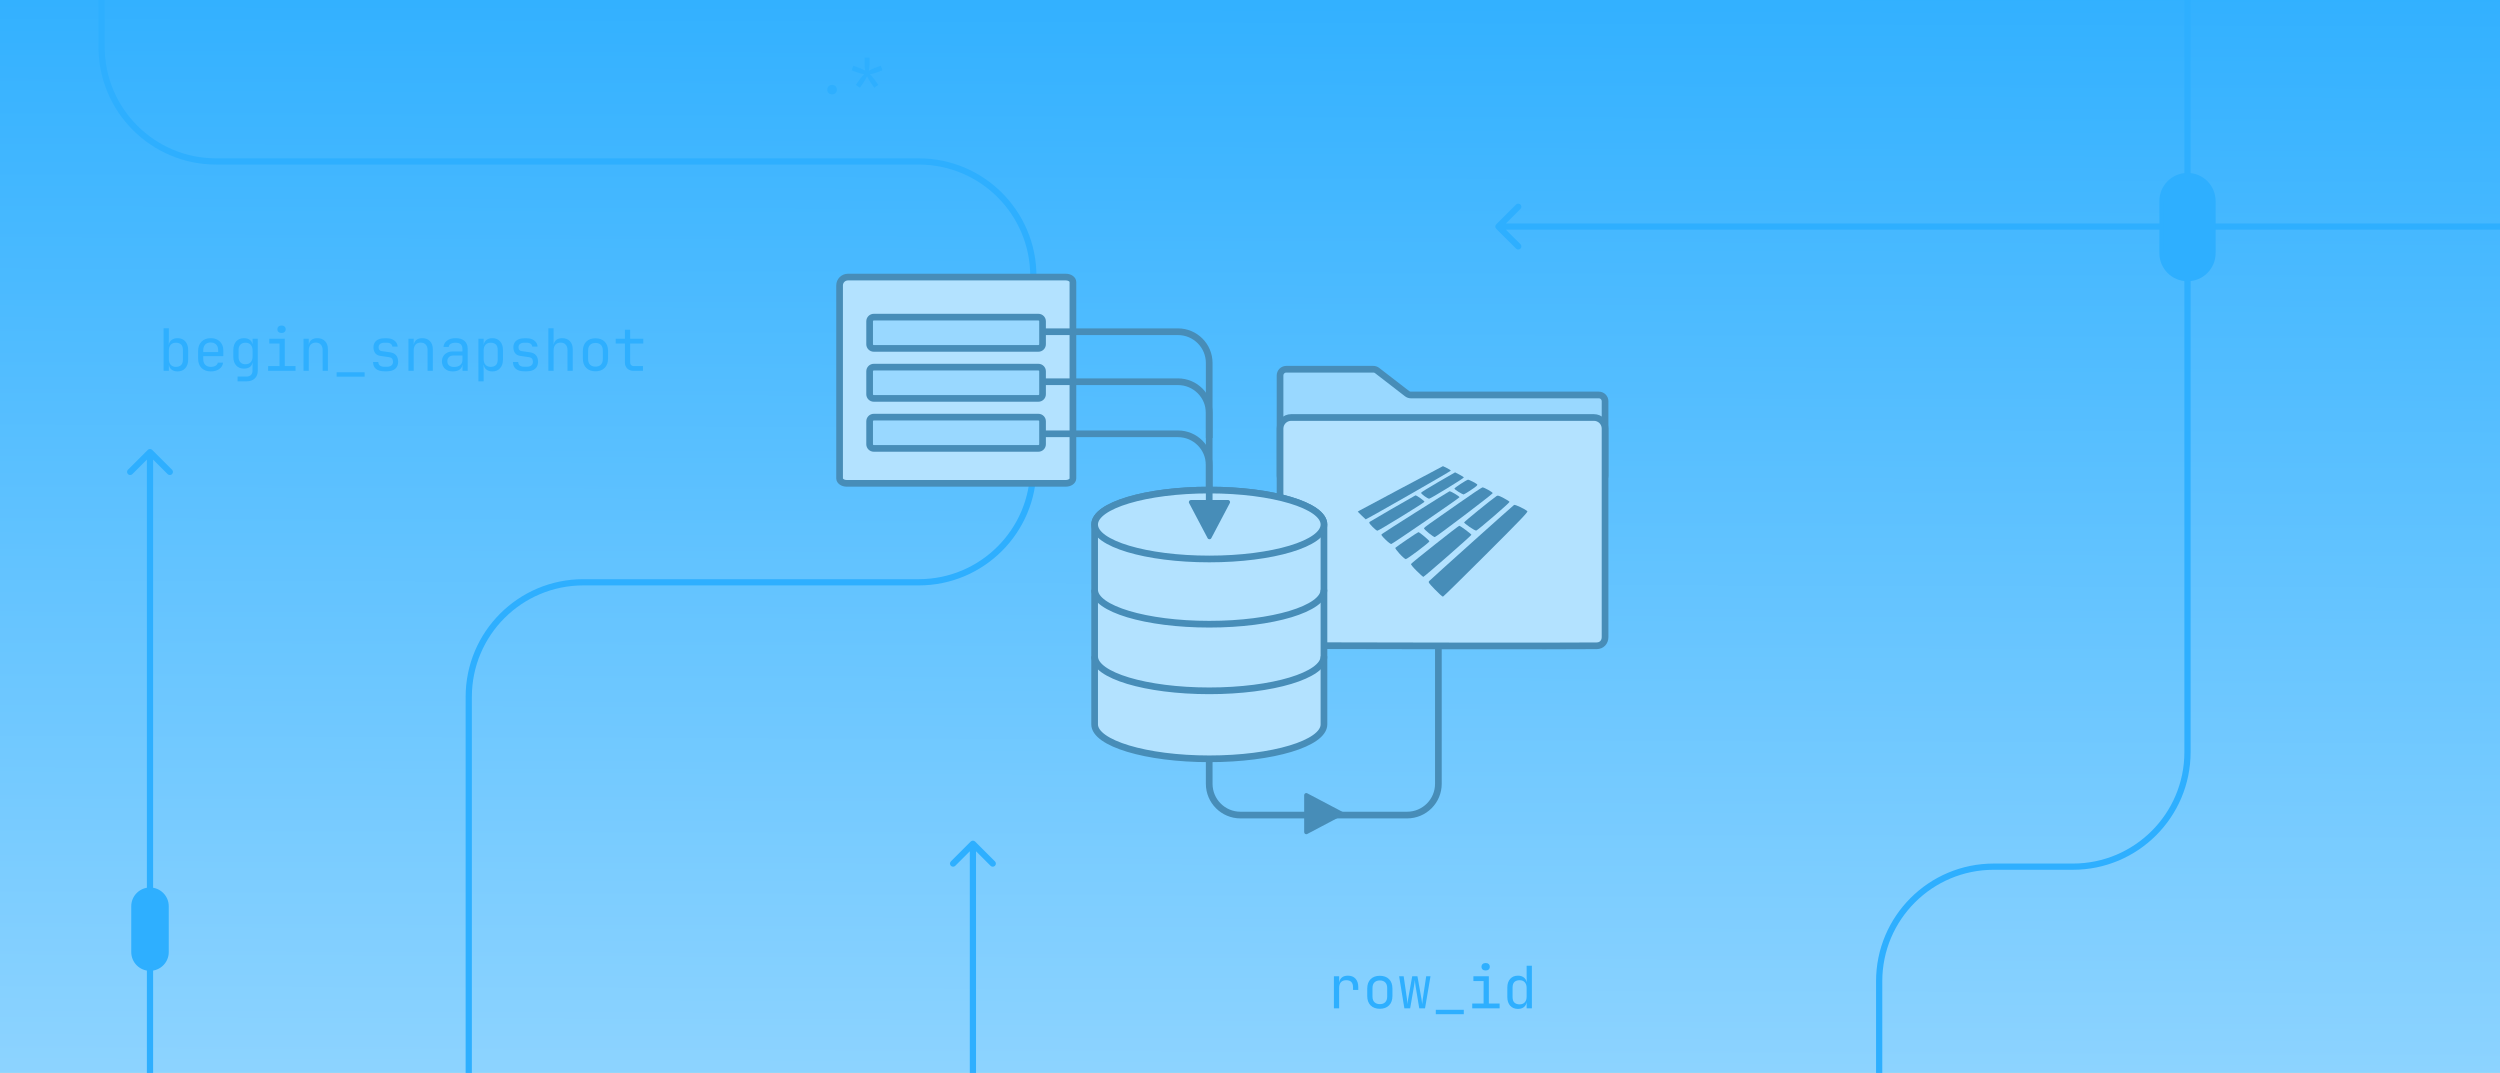
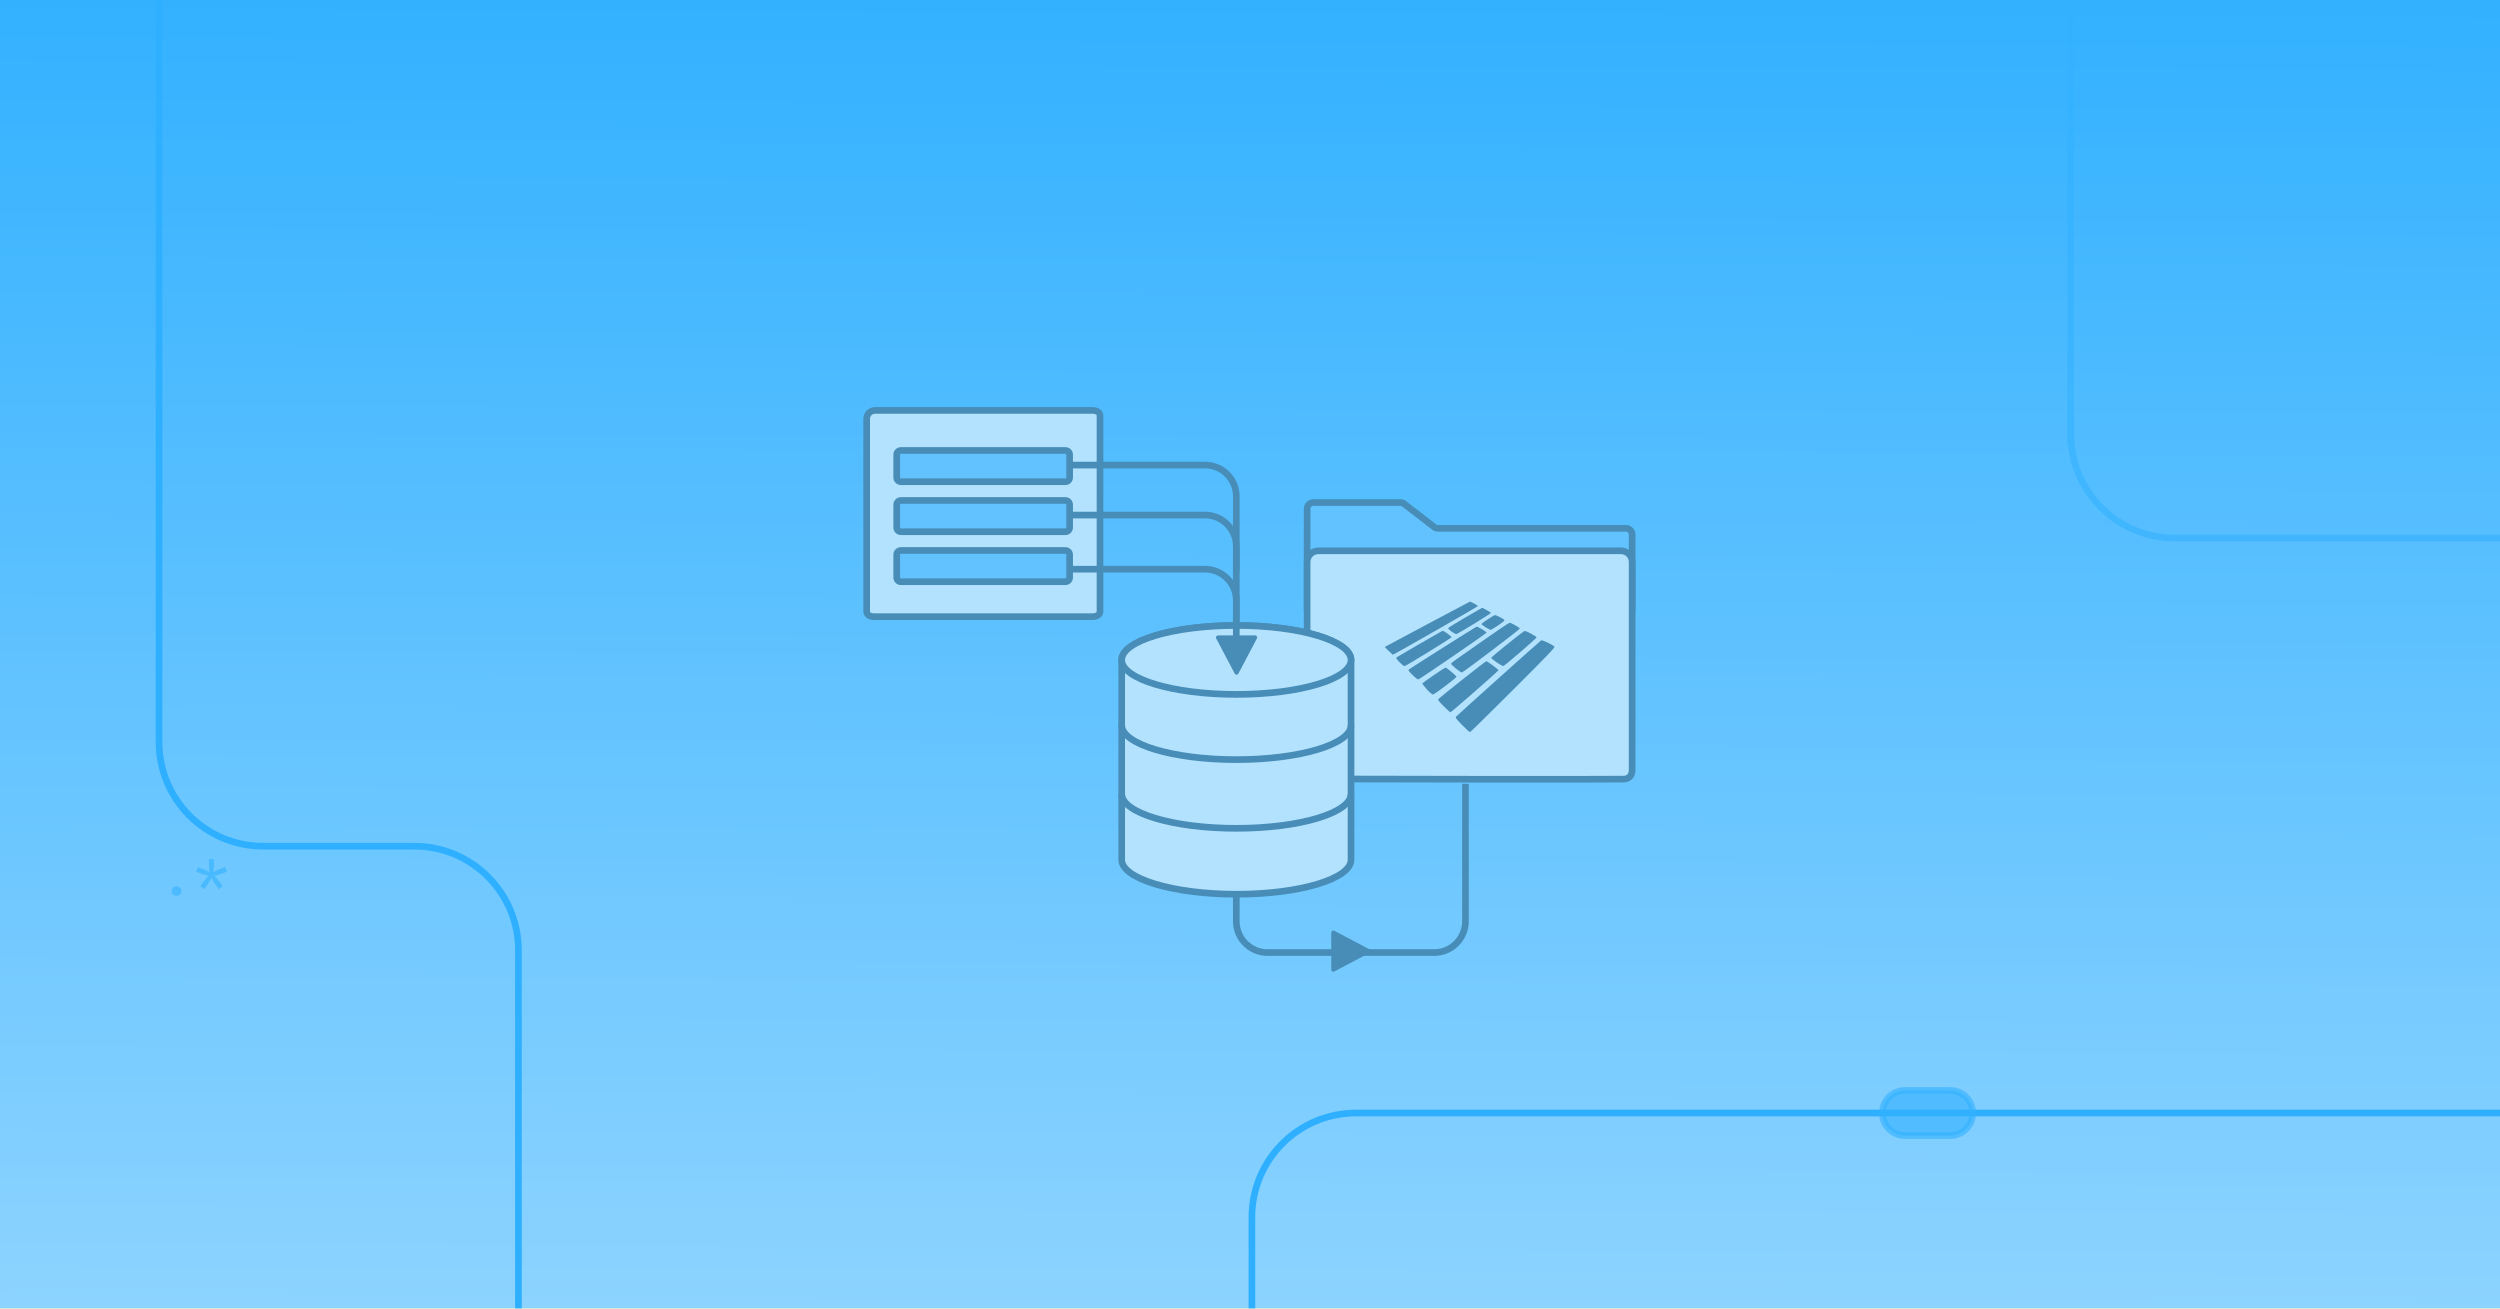
- <svg xmlns="http://www.w3.org/2000/svg" width="1200" height="515" fill="none" viewBox="0 0 1200 515">
-   <g clip-path="url(#clip0_13485_25032)">
-     <rect width="1200" height="515" fill="url(#paint0_linear_13485_25032)" />
-     <g clip-path="url(#clip1_13485_25032)">
-       <rect width="1200" height="515" fill="url(#paint1_linear_13485_25032)" />
-       <path fill="#2EAFFF" d="M70.504 552C70.504 552.826 71.174 553.496 72 553.496C72.826 553.496 73.496 552.826 73.496 552L72 552L70.504 552ZM73.058 215.942C72.474 215.358 71.526 215.358 70.942 215.942L61.419 225.464C60.835 226.049 60.835 226.996 61.419 227.58C62.004 228.165 62.951 228.165 63.536 227.58L72 219.116L80.464 227.58C81.049 228.165 81.996 228.165 82.58 227.58C83.165 226.996 83.165 226.049 82.58 225.464L73.058 215.942ZM72 552L73.496 552L73.496 217L72 217L70.504 217L70.504 552L72 552Z" />
-       <path fill="#2EAFFF" d="M465.504 580.5C465.504 581.326 466.174 581.996 467 581.996C467.826 581.996 468.496 581.326 468.496 580.5L467 580.5L465.504 580.5ZM468.059 403.942C467.475 403.358 466.527 403.358 465.943 403.942L456.421 413.464C455.836 414.049 455.836 414.996 456.421 415.58C457.005 416.165 457.952 416.165 458.537 415.58L467.001 407.116L475.465 415.581C476.05 416.165 476.997 416.165 477.581 415.581C478.166 414.996 478.166 414.049 477.581 413.464L468.059 403.942ZM467 580.5L468.496 580.5L468.497 405L467.001 405L465.505 405L465.504 580.5L467 580.5Z" />
-       <path fill="#2EAFFF" d="M1206.75 110.251C1207.57 110.251 1208.24 109.581 1208.24 108.754C1208.24 107.928 1207.57 107.258 1206.75 107.258L1206.75 108.754L1206.75 110.251ZM718.188 107.697C717.604 108.281 717.604 109.229 718.188 109.813L727.71 119.335C728.295 119.92 729.242 119.92 729.827 119.335C730.411 118.751 730.411 117.804 729.827 117.219L721.362 108.755L729.827 100.29C730.411 99.706 730.411 98.759 729.827 98.174C729.242 97.59 728.295 97.59 727.71 98.174L718.188 107.697ZM1206.75 108.754L1206.75 107.258L719.246 107.259L719.246 108.755L719.246 110.251L1206.75 110.251L1206.75 108.754Z" />
-       <path stroke="#2EAFFF" stroke-linejoin="round" stroke-width="2.993" d="M723 854L847 854C877.376 854 902 829.376 902 799L902 471C902 440.624 926.624 416 957 416L995 416C1025.38 416 1050 391.376 1050 361L1050 -44" />
-       <path stroke="#2EAFFF" stroke-linejoin="round" stroke-width="2.993" d="M225 551.999L225 334.499C225 304.123 249.624 279.499 280 279.499L441 279.5C471.376 279.5 496 254.875 496 224.5L496 132.499C496 102.123 471.376 77.499 441 77.499L103.756 77.499C73.38 77.499 48.756 52.874 48.756 22.499L48.756 -279C48.756 -309.376 24.132 -334 -6.244 -334L-196 -334" />
-       <rect width="25.076" height="50.076" x="1037.46" y="83.962" fill="#2EAFFF" stroke="#2EAFFF" stroke-width="1.924" rx="12.538" />
-       <rect width="16.076" height="38.076" x="63.962" y="426.962" fill="#2EAFFF" stroke="#2EAFFF" stroke-width="1.924" rx="8.038" />
-       <path fill="#2EAFFF" d="M85.249 178.28C84.092 178.28 83.14 178 82.393 177.44C81.647 176.861 81.208 176.068 81.077 175.06H81.049V178H78.529V157.56H81.049V162.04L80.993 165.54H81.021C81.171 164.551 81.618 163.767 82.365 163.188C83.13 162.609 84.092 162.32 85.249 162.32C86.799 162.32 88.031 162.833 88.945 163.86C89.86 164.887 90.317 166.287 90.317 168.06V172.568C90.317 174.323 89.86 175.713 88.945 176.74C88.031 177.767 86.799 178.28 85.249 178.28ZM84.409 176.096C85.473 176.096 86.304 175.816 86.901 175.256C87.499 174.696 87.797 173.791 87.797 172.54V168.06C87.797 166.791 87.499 165.885 86.901 165.344C86.304 164.784 85.473 164.504 84.409 164.504C83.382 164.504 82.561 164.831 81.945 165.484C81.348 166.137 81.049 167.043 81.049 168.2V172.4C81.049 173.557 81.348 174.463 81.945 175.116C82.561 175.769 83.382 176.096 84.409 176.096ZM101.142 178.28C99.332 178.28 97.866 177.739 96.746 176.656C95.645 175.555 95.094 174.043 95.094 172.12V168.48C95.094 166.557 95.645 165.055 96.746 163.972C97.866 162.871 99.332 162.32 101.142 162.32C102.356 162.32 103.41 162.563 104.306 163.048C105.221 163.533 105.93 164.215 106.434 165.092C106.938 165.969 107.19 167.005 107.19 168.2V170.944H97.558V172.4C97.558 173.539 97.885 174.444 98.538 175.116C99.192 175.769 100.06 176.096 101.142 176.096C102.076 176.096 102.841 175.919 103.438 175.564C104.054 175.191 104.428 174.696 104.558 174.08H107.078C106.91 175.368 106.285 176.395 105.202 177.16C104.12 177.907 102.766 178.28 101.142 178.28ZM97.558 168.984H104.726V168.2C104.726 166.987 104.409 166.053 103.774 165.4C103.158 164.728 102.281 164.392 101.142 164.392C100.004 164.392 99.117 164.728 98.482 165.4C97.866 166.053 97.558 166.987 97.558 168.2V168.984ZM114.039 183.04V180.744H118.379C119.257 180.744 119.947 180.492 120.451 179.988C120.955 179.503 121.207 178.84 121.207 178V176.6L121.263 174.08H121.179C121.03 174.995 120.591 175.704 119.863 176.208C119.135 176.693 118.221 176.936 117.119 176.936C115.533 176.936 114.282 176.432 113.367 175.424C112.453 174.416 111.995 173.035 111.995 171.28V168.032C111.995 166.277 112.453 164.887 113.367 163.86C114.282 162.833 115.533 162.32 117.119 162.32C118.221 162.32 119.135 162.581 119.863 163.104C120.591 163.627 121.03 164.345 121.179 165.26H121.235V162.6H123.727V178C123.727 179.549 123.242 180.772 122.271 181.668C121.319 182.583 120.013 183.04 118.351 183.04H114.039ZM117.875 174.836C118.921 174.836 119.742 174.509 120.339 173.856C120.937 173.203 121.235 172.297 121.235 171.14V168.2C121.235 167.043 120.937 166.137 120.339 165.484C119.742 164.831 118.921 164.504 117.875 164.504C116.811 164.504 115.981 164.812 115.383 165.428C114.805 166.044 114.515 166.875 114.515 167.92V171.42C114.515 172.465 114.805 173.296 115.383 173.912C115.981 174.528 116.811 174.836 117.875 174.836ZM128.7 178V175.704H134.16V164.896H129.26V162.6H136.68V175.704H141.86V178H128.7ZM135.14 159.828C134.524 159.828 134.039 159.669 133.684 159.352C133.33 159.035 133.152 158.605 133.152 158.064C133.152 157.504 133.33 157.065 133.684 156.748C134.039 156.412 134.524 156.244 135.14 156.244C135.756 156.244 136.242 156.412 136.596 156.748C136.951 157.065 137.128 157.504 137.128 158.064C137.128 158.605 136.951 159.035 136.596 159.352C136.242 159.669 135.756 159.828 135.14 159.828ZM145.685 178V162.6H148.205V165.54H148.233C148.364 164.513 148.784 163.72 149.493 163.16C150.203 162.6 151.145 162.32 152.321 162.32C153.871 162.32 155.103 162.796 156.017 163.748C156.932 164.7 157.389 165.997 157.389 167.64V178H154.869V168.088C154.869 166.912 154.571 166.016 153.973 165.4C153.395 164.765 152.601 164.448 151.593 164.448C150.548 164.448 149.717 164.775 149.101 165.428C148.504 166.081 148.205 167.005 148.205 168.2V178H145.685ZM161.578 180.8V178.7H175.018V180.8H161.578ZM184.472 178.224C182.754 178.224 181.42 177.841 180.468 177.076C179.534 176.292 179.068 175.191 179.068 173.772H181.588C181.588 174.481 181.84 175.041 182.344 175.452C182.848 175.844 183.557 176.04 184.472 176.04H185.704C186.637 176.04 187.356 175.835 187.86 175.424C188.382 175.013 188.644 174.435 188.644 173.688C188.644 172.363 188.037 171.616 186.824 171.448L182.568 170.832C181.522 170.683 180.71 170.253 180.132 169.544C179.553 168.816 179.264 167.864 179.264 166.688C179.264 165.344 179.721 164.289 180.636 163.524C181.569 162.759 182.848 162.376 184.472 162.376H185.704C187.197 162.376 188.41 162.749 189.344 163.496C190.296 164.224 190.809 165.185 190.884 166.38H188.336C188.298 165.839 188.037 165.391 187.552 165.036C187.085 164.681 186.469 164.504 185.704 164.504H184.472C183.613 164.504 182.941 164.7 182.456 165.092C181.97 165.484 181.728 166.016 181.728 166.688C181.728 167.771 182.222 168.387 183.212 168.536L187.188 169.096C189.801 169.469 191.108 171 191.108 173.688C191.108 175.125 190.632 176.245 189.68 177.048C188.746 177.832 187.421 178.224 185.704 178.224H184.472ZM196.053 178V162.6H198.573V165.54H198.601C198.731 164.513 199.151 163.72 199.861 163.16C200.57 162.6 201.513 162.32 202.689 162.32C204.238 162.32 205.47 162.796 206.385 163.748C207.299 164.7 207.757 165.997 207.757 167.64V178H205.237V168.088C205.237 166.912 204.938 166.016 204.341 165.4C203.762 164.765 202.969 164.448 201.961 164.448C200.915 164.448 200.085 164.775 199.469 165.428C198.871 166.081 198.573 167.005 198.573 168.2V178H196.053ZM217.322 178.28C215.735 178.28 214.475 177.841 213.542 176.964C212.608 176.068 212.142 174.901 212.142 173.464C212.142 172.512 212.356 171.681 212.786 170.972C213.215 170.263 213.812 169.712 214.578 169.32C215.343 168.909 216.22 168.704 217.21 168.704H221.97V167.5C221.97 165.503 220.878 164.504 218.694 164.504C217.723 164.504 216.939 164.681 216.342 165.036C215.744 165.391 215.427 165.885 215.39 166.52H212.87C212.963 165.307 213.523 164.308 214.55 163.524C215.595 162.721 216.976 162.32 218.694 162.32C220.56 162.32 221.988 162.768 222.978 163.664C223.986 164.56 224.49 165.811 224.49 167.416V178H221.998V175.2H221.942C221.792 176.152 221.316 176.908 220.514 177.468C219.711 178.009 218.647 178.28 217.322 178.28ZM217.938 176.152C219.17 176.152 220.15 175.853 220.878 175.256C221.606 174.659 221.97 173.847 221.97 172.82V170.664H217.49C216.668 170.664 215.996 170.916 215.474 171.42C214.97 171.905 214.718 172.559 214.718 173.38C214.718 174.239 214.998 174.92 215.558 175.424C216.136 175.909 216.93 176.152 217.938 176.152ZM229.631 183.04V162.6H232.151V165.54H232.179C232.309 164.532 232.748 163.748 233.495 163.188C234.241 162.609 235.193 162.32 236.351 162.32C237.9 162.32 239.132 162.833 240.047 163.86C240.961 164.868 241.419 166.259 241.419 168.032V172.54C241.419 174.313 240.961 175.713 240.047 176.74C239.132 177.767 237.9 178.28 236.351 178.28C235.193 178.28 234.241 177.991 233.495 177.412C232.748 176.833 232.309 176.049 232.179 175.06H232.095L232.151 178.56V183.04H229.631ZM235.511 176.096C236.575 176.096 237.405 175.816 238.003 175.256C238.6 174.696 238.899 173.791 238.899 172.54V168.06C238.899 166.791 238.6 165.885 238.003 165.344C237.405 164.784 236.575 164.504 235.511 164.504C234.484 164.504 233.663 164.831 233.047 165.484C232.449 166.137 232.151 167.043 232.151 168.2V172.4C232.151 173.557 232.449 174.463 233.047 175.116C233.663 175.769 234.484 176.096 235.511 176.096ZM251.628 178.224C249.91 178.224 248.576 177.841 247.624 177.076C246.69 176.292 246.224 175.191 246.224 173.772H248.744C248.744 174.481 248.996 175.041 249.5 175.452C250.004 175.844 250.713 176.04 251.628 176.04H252.86C253.793 176.04 254.512 175.835 255.016 175.424C255.538 175.013 255.8 174.435 255.8 173.688C255.8 172.363 255.193 171.616 253.98 171.448L249.724 170.832C248.678 170.683 247.866 170.253 247.288 169.544C246.709 168.816 246.42 167.864 246.42 166.688C246.42 165.344 246.877 164.289 247.792 163.524C248.725 162.759 250.004 162.376 251.628 162.376H252.86C254.353 162.376 255.566 162.749 256.5 163.496C257.452 164.224 257.965 165.185 258.04 166.38H255.492C255.454 165.839 255.193 165.391 254.708 165.036C254.241 164.681 253.625 164.504 252.86 164.504H251.628C250.769 164.504 250.097 164.7 249.612 165.092C249.126 165.484 248.884 166.016 248.884 166.688C248.884 167.771 249.378 168.387 250.368 168.536L254.344 169.096C256.957 169.469 258.264 171 258.264 173.688C258.264 175.125 257.788 176.245 256.836 177.048C255.902 177.832 254.577 178.224 252.86 178.224H251.628ZM263.209 178V157.56H265.729V165.54H265.757C265.887 164.513 266.307 163.72 267.017 163.16C267.726 162.6 268.669 162.32 269.845 162.32C271.394 162.32 272.626 162.796 273.541 163.748C274.455 164.7 274.913 165.997 274.913 167.64V178H272.393V168.06C272.393 166.903 272.094 166.016 271.497 165.4C270.918 164.765 270.125 164.448 269.117 164.448C268.071 164.448 267.241 164.775 266.625 165.428C266.027 166.081 265.729 167.005 265.729 168.2V178H263.209ZM285.822 178.224C283.974 178.224 282.499 177.683 281.398 176.6C280.315 175.517 279.774 174.005 279.774 172.064V168.536C279.774 166.576 280.315 165.064 281.398 164C282.481 162.917 283.955 162.376 285.822 162.376C287.689 162.376 289.163 162.917 290.246 164C291.329 165.064 291.87 166.576 291.87 168.536V172.064C291.87 174.005 291.319 175.517 290.218 176.6C289.135 177.683 287.67 178.224 285.822 178.224ZM285.822 175.984C286.923 175.984 287.782 175.676 288.398 175.06C289.033 174.444 289.35 173.539 289.35 172.344V168.256C289.35 167.061 289.033 166.156 288.398 165.54C287.782 164.924 286.923 164.616 285.822 164.616C284.739 164.616 283.881 164.924 283.246 165.54C282.611 166.156 282.294 167.061 282.294 168.256V172.344C282.294 173.539 282.611 174.444 283.246 175.06C283.881 175.676 284.739 175.984 285.822 175.984ZM304.151 178C302.882 178 301.864 177.636 301.099 176.908C300.334 176.161 299.951 175.172 299.951 173.94V164.896H295.527V162.6H299.951V158.26H302.471V162.6H308.771V164.896H302.471V173.94C302.471 174.463 302.62 174.892 302.919 175.228C303.236 175.545 303.647 175.704 304.151 175.704H308.631V178H304.151Z" />
-       <path fill="#2EAFFF" d="M640.269 484V468.6H642.789V471.54H642.845C642.975 470.551 643.395 469.767 644.105 469.188C644.814 468.609 645.766 468.32 646.961 468.32C648.566 468.32 649.798 468.805 650.657 469.776C651.534 470.728 651.973 472.091 651.973 473.864V475.18H649.453V473.864C649.453 471.624 648.361 470.504 646.177 470.504C645.075 470.504 644.235 470.821 643.657 471.456C643.078 472.091 642.789 473.005 642.789 474.2V484H640.269ZM662.322 484.224C660.474 484.224 658.999 483.683 657.898 482.6C656.815 481.517 656.274 480.005 656.274 478.064V474.536C656.274 472.576 656.815 471.064 657.898 470C658.981 468.917 660.455 468.376 662.322 468.376C664.189 468.376 665.663 468.917 666.746 470C667.829 471.064 668.37 472.576 668.37 474.536V478.064C668.37 480.005 667.819 481.517 666.718 482.6C665.635 483.683 664.17 484.224 662.322 484.224ZM662.322 481.984C663.423 481.984 664.282 481.676 664.898 481.06C665.533 480.444 665.85 479.539 665.85 478.344V474.256C665.85 473.061 665.533 472.156 664.898 471.54C664.282 470.924 663.423 470.616 662.322 470.616C661.239 470.616 660.381 470.924 659.746 471.54C659.111 472.156 658.794 473.061 658.794 474.256V478.344C658.794 479.539 659.111 480.444 659.746 481.06C660.381 481.676 661.239 481.984 662.322 481.984ZM674.099 484L671.579 468.6H673.763L675.331 479.464C675.387 479.875 675.443 480.332 675.499 480.836C675.555 481.321 675.592 481.723 675.611 482.04C675.648 481.723 675.686 481.321 675.723 480.836C675.779 480.332 675.844 479.875 675.919 479.464L677.851 468.6H680.371L682.303 479.464C682.378 479.875 682.443 480.332 682.499 480.836C682.574 481.321 682.62 481.723 682.639 482.04C682.676 481.723 682.723 481.321 682.779 480.836C682.835 480.332 682.891 479.875 682.947 479.464L684.571 468.6H686.643L684.011 484H681.239L679.475 473.36C679.4 472.837 679.326 472.287 679.251 471.708C679.195 471.111 679.148 470.653 679.111 470.336C679.092 470.653 679.046 471.111 678.971 471.708C678.896 472.287 678.812 472.837 678.719 473.36L676.871 484H674.099ZM689.18 486.8V484.7H702.62V486.8H689.18ZM706.669 484V481.704H712.129V470.896H707.229V468.6H714.649V481.704H719.829V484H706.669ZM713.109 465.828C712.493 465.828 712.008 465.669 711.653 465.352C711.298 465.035 711.121 464.605 711.121 464.064C711.121 463.504 711.298 463.065 711.653 462.748C712.008 462.412 712.493 462.244 713.109 462.244C713.725 462.244 714.21 462.412 714.565 462.748C714.92 463.065 715.097 463.504 715.097 464.064C715.097 464.605 714.92 465.035 714.565 465.352C714.21 465.669 713.725 465.828 713.109 465.828ZM728.582 484.28C727.051 484.28 725.819 483.767 724.886 482.74C723.971 481.713 723.514 480.323 723.514 478.568V474.06C723.514 472.287 723.971 470.887 724.886 469.86C725.801 468.833 727.033 468.32 728.582 468.32C729.739 468.32 730.691 468.609 731.438 469.188C732.203 469.767 732.661 470.551 732.81 471.54H732.838L732.782 468.04V463.56H735.302V484H732.782V481.06H732.754C732.623 482.068 732.185 482.861 731.438 483.44C730.691 484 729.739 484.28 728.582 484.28ZM729.422 482.096C730.467 482.096 731.289 481.769 731.886 481.116C732.483 480.463 732.782 479.557 732.782 478.4V474.2C732.782 473.043 732.483 472.137 731.886 471.484C731.289 470.831 730.467 470.504 729.422 470.504C728.358 470.504 727.527 470.784 726.93 471.344C726.333 471.885 726.034 472.791 726.034 474.06V478.54C726.034 479.791 726.333 480.696 726.93 481.256C727.527 481.816 728.358 482.096 729.422 482.096Z" />
-       <path fill="#2EAFFF" d="M399.4 45.28C398.709 45.28 398.149 45.075 397.72 44.664C397.309 44.253 397.104 43.721 397.104 43.068C397.104 42.377 397.309 41.817 397.72 41.388C398.149 40.959 398.709 40.744 399.4 40.744C400.091 40.744 400.641 40.959 401.052 41.388C401.481 41.817 401.696 42.377 401.696 43.068C401.696 43.721 401.481 44.253 401.052 44.664C400.641 45.075 400.091 45.28 399.4 45.28ZM412.745 42.116L410.813 40.744L412.633 38.14C412.876 37.804 413.202 37.393 413.613 36.908C414.042 36.423 414.444 35.993 414.817 35.62C414.294 35.545 413.744 35.433 413.165 35.284C412.586 35.135 412.129 34.995 411.793 34.864L408.797 33.744L409.581 31.532L412.605 32.652C412.922 32.764 413.342 32.941 413.865 33.184C414.388 33.427 414.864 33.679 415.293 33.94C415.2 33.455 415.125 32.96 415.069 32.456C415.032 31.933 415.013 31.495 415.013 31.14V27.64H417.365V31.14C417.365 31.495 417.337 31.933 417.281 32.456C417.225 32.96 417.15 33.455 417.057 33.94C417.505 33.679 417.981 33.427 418.485 33.184C419.008 32.941 419.437 32.764 419.773 32.652L422.797 31.532L423.581 33.744L420.585 34.864C420.249 34.995 419.792 35.135 419.213 35.284C418.634 35.433 418.084 35.545 417.561 35.62C417.934 35.993 418.336 36.432 418.765 36.936C419.194 37.421 419.521 37.823 419.745 38.14L421.565 40.744L419.633 42.116L417.813 39.484C417.589 39.167 417.318 38.728 417.001 38.168C416.684 37.608 416.413 37.085 416.189 36.6C415.965 37.085 415.694 37.608 415.377 38.168C415.06 38.709 414.789 39.148 414.565 39.484L412.745 42.116Z" />
+ <svg xmlns="http://www.w3.org/2000/svg" width="1200" height="628" fill="none" viewBox="0 0 1200 628">
+   <g clip-path="url(#clip0_17807_25478)">
+     <path fill="url(#paint0_linear_17807_25478)" d="M0 0h1200v628H0z" />
+     <g clip-path="url(#clip1_17807_25478)">
+       <path fill="url(#paint1_linear_17807_25478)" d="M0 0h1200v630H0z" />
+       <path stroke="#2eafff" stroke-linecap="round" stroke-linejoin="round" stroke-width="3.2" d="M1226.31 534.254H650.916c-27.614 0-50 22.385-50 50v68.602" />
+       <path stroke="#2eafff" stroke-linejoin="round" stroke-width="3.2" d="M248.85 645.159V456.174c0-27.614-22.386-50-50.001-50h-72.515c-27.614.001-50-22.385-50-50V-82.83" />
+       <path fill="#33b1ff" fill-opacity=".6" d="M84.734 429.965c-.691 0-1.251-.205-1.68-.616q-.616-.617-.616-1.596 0-1.036.616-1.68c.429-.429.989-.644 1.68-.644s1.241.215 1.652.644q.644.643.644 1.68 0 .98-.644 1.596c-.411.411-.961.616-1.652.616m13.345-3.164-1.932-1.372 1.82-2.604c.243-.336.569-.747.98-1.232.429-.485.831-.915 1.204-1.288q-.784-.113-1.652-.336t-1.372-.42l-2.996-1.12.784-2.212 3.024 1.12c.317.112.737.289 1.26.532.523.243.999.495 1.428.756-.093-.485-.168-.98-.224-1.484-.037-.523-.056-.961-.056-1.316v-3.5h2.352v3.5a19.05 19.05 0 0 1-.308 2.8q.672-.392 1.428-.756c.523-.243.952-.42 1.288-.532l3.024-1.12.784 2.212-2.996 1.12c-.336.131-.793.271-1.372.42s-1.129.261-1.652.336c.373.373.775.812 1.204 1.316.429.485.756.887.98 1.204l1.82 2.604-1.932 1.372-1.82-2.632c-.224-.317-.495-.756-.812-1.316s-.588-1.083-.812-1.568c-.224.485-.495 1.008-.812 1.568-.317.541-.588.98-.812 1.316z" />
+       <path stroke="#33b1ff" stroke-linejoin="round" stroke-opacity=".6" stroke-width="3.2" d="M993.918-46.914V208.254c0 27.614 22.382 50 50.002 50h200.96" />
+       <rect width="21.675" height="43.349" x="903.559" y="545.092" fill="#33b1ff" fill-opacity=".6" stroke="#33b1ff" stroke-opacity=".6" stroke-width="3.2" rx="10.837" transform="rotate(-90 903.559 545.092)" />
    </g>
-     <path fill="#99D8FF" stroke="#478DB8" stroke-miterlimit="10" stroke-width="3.21" d="M770.43 192.587V228.292C770.43 229.949 769.087 231.292 767.43 231.292H617.42C615.763 231.292 614.42 229.949 614.42 228.292V180.23C614.42 178.573 615.763 177.23 617.42 177.23H659.186C659.85 177.23 660.495 177.45 661.02 177.856L675.395 188.961C675.92 189.367 676.565 189.587 677.229 189.587H767.43C769.087 189.587 770.43 190.93 770.43 192.587Z" />
-     <path fill="#B3E2FF" stroke="#478DB8" stroke-miterlimit="10" stroke-width="3.21" d="M619.734 309.897C666.561 310.019 747.503 310.168 766.409 309.977C768.818 309.952 770.428 308.211 770.428 305.802V205.735C770.428 202.787 768.039 200.398 765.092 200.398H619.757C616.809 200.398 614.42 202.787 614.42 205.735V304.561C614.42 307.503 616.792 309.89 619.734 309.897Z" />
-     <path fill="#478DB8" d="M686.07 278.854C685.49 279.492 685.586 279.637 688.813 283.009V282.999C690.652 284.921 692.369 286.447 692.627 286.391C692.878 286.34 702.208 277.182 713.344 266.052C730.392 249.019 733.516 245.748 733.114 245.364C732.062 244.361 727.254 242.087 726.767 242.363C726.214 242.685 686.99 277.843 686.07 278.854Z" />
-     <path fill="#478DB8" d="M677.287 270.711C677.177 270.99 678.277 272.336 680.017 274.049L680.012 274.045C681.615 275.623 683.033 276.915 683.165 276.915C683.613 276.915 706.278 257.09 706.278 256.704C706.278 256.336 700.972 252.388 700.452 252.369C700.031 252.356 677.486 270.205 677.287 270.711Z" />
-     <path fill="#478DB8" d="M669.772 262.952C669.587 263.119 670.443 264.323 671.805 265.813C673.098 267.227 674.436 268.385 674.779 268.385C675.491 268.385 686.107 260.382 686.107 259.845C686.107 259.408 681.376 255.436 680.849 255.429C680.525 255.425 670.722 262.083 669.772 262.952Z" />
-     <path fill="#478DB8" d="M663.308 256.328C662.866 256.73 663.099 257.091 665.049 259.023V259.019C666.356 260.314 667.524 261.194 667.833 261.116C668.61 260.923 700.554 239.013 700.554 238.675C700.554 238.202 696.238 235.643 695.739 235.82C695.107 236.052 663.943 255.75 663.308 256.328Z" />
-     <path fill="#478DB8" d="M683.508 253.609C683.5 253.83 684.545 254.865 685.832 255.911C687.119 256.957 688.41 257.81 688.704 257.807C689.27 257.807 716.307 237.294 716.502 236.72C716.637 236.324 712.425 233.94 711.592 233.94C711.282 233.94 705.968 237.498 699.786 241.847C693.6 246.196 687.413 250.531 686.032 251.481C684.652 252.432 683.515 253.389 683.508 253.609Z" />
-     <path fill="#478DB8" d="M657.414 250.507C657.013 250.865 657.235 251.249 658.771 252.84H658.759C659.77 253.886 660.848 254.743 661.156 254.742C661.801 254.742 683.573 241.358 683.742 240.86C683.872 240.476 679.78 237.585 679.394 237.79C677.065 239.03 657.762 250.196 657.414 250.507Z" />
-     <path fill="#478DB8" d="M702.753 250.805C702.82 251.001 704.031 251.974 705.443 252.967V252.973C706.857 253.966 708.28 254.733 708.606 254.678C709.317 254.549 724.565 241.42 724.571 240.912C724.574 240.714 723.325 239.898 721.794 239.1C719.372 237.836 718.928 237.706 718.363 238.096C715.463 240.103 702.658 250.525 702.753 250.805Z" />
-     <path fill="#478DB8" d="M651.715 245.603L653.572 247.445L653.575 247.443C654.596 248.456 655.476 249.285 655.53 249.285C656.017 249.285 696.371 226.209 696.371 225.929C696.371 225.723 695.526 225.15 694.494 224.654L692.617 223.753L672.993 234.155C662.196 239.876 652.993 244.792 652.539 245.08L651.715 245.603Z" />
-     <path fill="#478DB8" d="M682.101 236.549C682.099 236.766 682.843 237.491 683.752 238.159C684.662 238.828 685.666 239.38 685.981 239.385C686.612 239.396 702.644 229.58 702.644 229.176C702.644 229.034 701.7 228.425 700.546 227.823L698.448 226.727L690.275 231.441C685.781 234.035 682.102 236.333 682.101 236.549Z" />
-     <path fill="#478DB8" d="M698.13 234.509C698.127 234.729 699.025 235.454 700.126 236.12C701.227 236.787 702.297 237.337 702.502 237.342C702.876 237.351 707.519 234.336 708.65 233.35C708.981 233.061 709.176 232.707 709.085 232.563C708.782 232.083 705.037 230.148 704.617 230.254C703.703 230.486 698.137 234.137 698.13 234.509Z" />
-     <path fill="#B3E2FF" d="M580.46 235.23C610.859 235.23 635.502 242.635 635.502 251.77V347.689C635.502 356.823 610.859 364.23 580.46 364.23C550.062 364.23 525.419 356.723 525.419 347.689V251.77C525.419 242.635 550.062 235.23 580.46 235.23Z" />
-     <path stroke="#478DB8" stroke-miterlimit="10" stroke-width="3.21" d="M525.419 251.77C525.419 242.635 550.062 235.23 580.46 235.23C610.859 235.23 635.502 242.635 635.502 251.77M525.419 251.77V251.768V347.689M525.419 251.77V347.689M635.502 251.77C635.502 260.905 635.502 251.768 635.502 251.768M635.502 251.77V251.768M525.419 347.689C525.419 356.723 550.062 364.23 580.46 364.23C610.859 364.23 635.502 356.823 635.502 347.689V251.768" />
-     <path stroke="#478DB8" stroke-miterlimit="10" stroke-width="3.21" d="M635.502 315.053C635.502 324.186 610.859 331.593 580.46 331.593C550.062 331.593 525.419 324.186 525.419 315.053" />
-     <path stroke="#478DB8" stroke-miterlimit="10" stroke-width="3.21" d="M635.502 283.078C635.502 292.212 610.859 299.619 580.46 299.619C550.062 299.619 525.419 292.212 525.419 283.078" />
-     <path fill="#B3E2FF" stroke="#478DB8" stroke-miterlimit="10" stroke-width="3.21" d="M580.46 268.311C550.062 268.311 525.419 260.905 525.419 251.77C525.419 242.635 550.062 235.23 580.46 235.23C610.859 235.23 635.502 242.635 635.502 251.77C635.502 260.905 610.859 268.311 580.46 268.311Z" />
-     <path fill="#B3E2FF" stroke="#478DB8" stroke-miterlimit="10" stroke-width="3.21" d="M406.427 232H511.573C513.469 232 515 230.939 515 229.626V135.374C515 134.061 513.469 133 511.573 133H407C404.791 133 403 134.791 403 137L403 229.619C403 230.932 404.531 232 406.427 232Z" />
-     <rect width="83" height="15" x="417.42" y="152.23" fill="#99D8FF" stroke="#478DB8" stroke-miterlimit="10" stroke-width="3.21" rx="2" />
-     <rect width="83" height="15" x="417.42" y="176.23" fill="#99D8FF" stroke="#478DB8" stroke-miterlimit="10" stroke-width="3.21" rx="2" />
-     <rect width="83" height="15" x="417.42" y="200.23" fill="#99D8FF" stroke="#478DB8" stroke-miterlimit="10" stroke-width="3.21" rx="2" />
-     <path stroke="#478DB8" stroke-miterlimit="10" stroke-width="3.21" d="M500.42 159.23L565.42 159.23C573.704 159.23 580.42 165.945 580.42 174.23L580.42 241.5" />
-     <path stroke="#478DB8" stroke-miterlimit="10" stroke-width="3.21" d="M500.42 183.23L565.42 183.23C573.704 183.23 580.42 189.945 580.42 198.23L580.42 210.23" />
-     <path stroke="#478DB8" stroke-miterlimit="10" stroke-width="3.21" d="M500.42 208.23L565.42 208.23C573.704 208.23 580.42 214.945 580.42 223.23L580.42 235.23" />
-     <path stroke="#478DB8" stroke-miterlimit="10" stroke-width="3.21" d="M580.42 364.23L580.42 376.23C580.42 384.514 587.136 391.23 595.42 391.23L675.42 391.23C683.704 391.23 690.42 384.514 690.42 376.23L690.42 310.23" />
-     <path fill="#478DB8" d="M644.322 389.659C645.034 390.034 645.034 391.053 644.322 391.429L627.466 400.315C626.8 400.666 626 400.183 626 399.43L626 381.658C626 380.905 626.8 380.422 627.466 380.773L644.322 389.659Z" />
-     <path fill="#478DB8" d="M581.429 258.322C581.053 259.034 580.034 259.034 579.659 258.322L570.773 241.466C570.422 240.8 570.905 240 571.658 240L589.43 240C590.183 240 590.666 240.8 590.315 241.466L581.429 258.322Z" />
+     <path fill="#61c2ff" stroke="#478db8" stroke-miterlimit="10" stroke-width="3.2" d="M783.43 256.587v35.705c0 1.657-1.343 3-3 3H630.42c-1.657 0-3-1.343-3-3v-48.063c0-1.656 1.343-3 3-3h41.766c.664 0 1.309.221 1.834.626l14.375 11.106c.525.406 1.17.626 1.834.626h90.201c1.657 0 3 1.343 3 3Z" />
+     <path fill="#b3e2ff" stroke="#478db8" stroke-miterlimit="10" stroke-width="3.2" d="M632.734 373.897c46.827.122 127.769.271 146.675.079 2.409-.024 4.019-1.765 4.019-4.175V269.735c0-2.948-2.389-5.337-5.336-5.337H632.757c-2.948 0-5.337 2.389-5.337 5.337v98.826c0 2.942 2.372 5.329 5.314 5.336Z" />
+     <path fill="#478db8" d="M699.068 343.853c-.58.638-.484.784 2.743 4.156v-.01c1.839 1.921 3.556 3.448 3.814 3.392.251-.051 9.581-9.209 20.717-20.34 17.048-17.032 20.172-20.303 19.77-20.688-1.052-1.002-5.86-3.276-6.347-3-.553.322-39.777 35.48-40.697 36.49m-8.783-8.142c-.11.279.99 1.625 2.73 3.338l-.005-.004c1.603 1.578 3.021 2.869 3.153 2.869.448 0 23.113-19.824 23.113-20.211 0-.367-5.306-4.315-5.826-4.334-.421-.013-22.966 17.835-23.165 18.342m-7.515-7.76c-.184.168.671 1.372 2.033 2.862 1.293 1.414 2.631 2.571 2.974 2.571.712 0 11.328-8.002 11.328-8.539 0-.437-4.731-4.409-5.258-4.416-.324-.004-10.127 6.654-11.077 7.522m-6.464-6.624c-.442.403-.209.764 1.741 2.696v-.004c1.307 1.295 2.475 2.175 2.784 2.097.777-.193 32.721-22.103 32.721-22.441 0-.473-4.316-3.032-4.815-2.855-.632.232-31.796 19.93-32.431 20.507m20.2-2.718c-.008.22 1.037 1.256 2.324 2.302s2.578 1.899 2.872 1.896c.566 0 27.603-20.513 27.798-21.087.136-.396-4.077-2.781-4.909-2.781-.311 0-5.625 3.559-11.807 7.908-6.186 4.349-12.373 8.684-13.754 9.634-1.38.95-2.517 1.908-2.524 2.128m-26.094-3.102c-.401.358-.179.742 1.357 2.333h-.012c1.011 1.046 2.089 1.902 2.397 1.902.645 0 22.417-13.385 22.586-13.882.13-.384-3.962-3.275-4.348-3.07-2.329 1.24-21.632 12.406-21.98 12.717m45.339.298c.067.196 1.278 1.169 2.69 2.162v.006c1.414.992 2.837 1.76 3.163 1.705.711-.129 15.959-13.259 15.966-13.766.002-.199-1.247-1.014-2.778-1.812-2.422-1.264-2.866-1.394-3.431-1.004-2.9 2.007-15.705 12.429-15.61 12.709m-51.038-5.202 1.857 1.842.003-.002c1.021 1.013 1.901 1.841 1.955 1.841.487 0 40.841-23.075 40.841-23.356 0-.205-.844-.778-1.877-1.274l-1.877-.901-19.624 10.401c-10.797 5.722-20 10.638-20.454 10.926zm30.386-9.054c-.002.217.742.941 1.651 1.61.91.669 1.915 1.22 2.229 1.226.631.011 16.663-9.805 16.663-10.209 0-.142-.944-.751-2.098-1.353l-2.098-1.096-8.173 4.714c-4.494 2.593-8.173 4.892-8.174 5.108m16.029-2.04c-.003.22.895.944 1.996 1.611s2.171 1.217 2.376 1.222c.374.009 5.017-3.006 6.148-3.992.331-.289.526-.643.435-.788-.303-.479-4.048-2.415-4.468-2.308-.914.232-6.48 3.883-6.487 4.255" />
+     <path fill="#b3e2ff" d="M593.459 300.23c30.398 0 55.041 7.405 55.041 16.54v95.919c0 9.134-24.643 16.541-55.041 16.541-30.399 0-55.042-7.507-55.042-16.541V316.77c0-9.135 24.643-16.54 55.042-16.54" />
+     <path stroke="#478db8" stroke-miterlimit="10" stroke-width="3.2" d="M538.417 316.77c0-9.135 24.643-16.54 55.042-16.54 30.398 0 55.041 7.405 55.041 16.54m-110.083 0v-.002 95.921m0-95.919v95.919M648.5 316.77v-.002m0 .002v-.002m-110.083 95.921c0 9.034 24.643 16.541 55.042 16.541 30.398 0 55.041-7.407 55.041-16.541v-95.921" />
+     <path stroke="#478db8" stroke-miterlimit="10" stroke-width="3.2" d="M648.5 381.053c0 9.133-24.643 16.54-55.041 16.54-30.399 0-55.042-7.407-55.042-16.54M648.5 348.078c0 9.134-24.643 16.541-55.041 16.541-30.399 0-55.042-7.407-55.042-16.541" />
+     <path fill="#b3e2ff" stroke="#478db8" stroke-miterlimit="10" stroke-width="3.2" d="M593.459 333.311c-30.399 0-55.042-7.406-55.042-16.541s24.643-16.54 55.042-16.54c30.398 0 55.041 7.405 55.041 16.54s-24.643 16.541-55.041 16.541ZM419.427 296h105.146c1.896 0 3.427-1.061 3.427-2.374v-94.252c0-1.313-1.531-2.374-3.427-2.374H420c-2.209 0-4 1.791-4 4v92.619c0 1.313 1.531 2.381 3.427 2.381Z" />
+     <rect width="83" height="15" x="430.42" y="216.23" fill="#61c2ff" stroke="#478db8" stroke-miterlimit="10" stroke-width="3.2" rx="2" />
+     <rect width="83" height="15" x="430.42" y="240.23" fill="#61c2ff" stroke="#478db8" stroke-miterlimit="10" stroke-width="3.2" rx="2" />
+     <rect width="83" height="15" x="430.42" y="264.23" fill="#61c2ff" stroke="#478db8" stroke-miterlimit="10" stroke-width="3.2" rx="2" />
+     <path stroke="#478db8" stroke-miterlimit="10" stroke-width="3.2" d="M513.42 223.23h65c8.284 0 15 6.715 15 15v67.27" />
+     <path stroke="#478db8" stroke-miterlimit="10" stroke-width="3.2" d="M513.42 247.23h65c8.284 0 15 6.715 15 15v12m-80-1h65c8.284 0 15 6.715 15 15v12m0 130v12c0 8.284 6.716 15 15 15h80c8.284 0 15-6.716 15-15v-66" />
+     <path fill="#478db8" d="M657.322 455.659c.712.375.712 1.394 0 1.77l-16.856 8.886c-.666.351-1.466-.132-1.466-.885v-17.772c0-.753.8-1.236 1.466-.885zm-62.893-132.337c-.376.712-1.395.712-1.77 0l-8.886-16.856c-.351-.666.132-1.466.885-1.466h17.772c.753 0 1.236.8.885 1.466z" />
  </g>
  <defs>
-     <linearGradient id="paint0_linear_13485_25032" x1="589" x2="587" y1="-26.5" y2="627" gradientUnits="userSpaceOnUse">
-       <stop stop-color="#FDEF00" />
-       <stop offset=".939" stop-color="#FFFAA3" />
+     <linearGradient id="paint0_linear_17807_25478" x1="589" x2="586.026" y1="-32.315" y2="764.571" gradientUnits="userSpaceOnUse">
+       <stop stop-color="#fdef00" />
+       <stop offset=".939" stop-color="#fffaa3" />
    </linearGradient>
-     <linearGradient id="paint1_linear_13485_25032" x1="589" x2="587" y1="-26.5" y2="627" gradientUnits="userSpaceOnUse">
-       <stop stop-color="#2EAFFF" />
-       <stop offset=".939" stop-color="#99D8FF" />
+     <linearGradient id="paint1_linear_17807_25478" x1="589" x2="586.007" y1="-32.417" y2="767.006" gradientUnits="userSpaceOnUse">
+       <stop stop-color="#2eafff" />
+       <stop offset=".939" stop-color="#99d8ff" />
    </linearGradient>
-     <clipPath id="clip0_13485_25032">
-       <rect width="1200" height="515" fill="#fff" />
+     <clipPath id="clip0_17807_25478">
+       <path fill="#fff" d="M0 0h1200v628H0z" />
    </clipPath>
-     <clipPath id="clip1_13485_25032">
-       <rect width="1200" height="515" fill="#fff" />
+     <clipPath id="clip1_17807_25478">
+       <path fill="#fff" d="M0 0h1200v630H0z" />
    </clipPath>
  </defs>
</svg>
